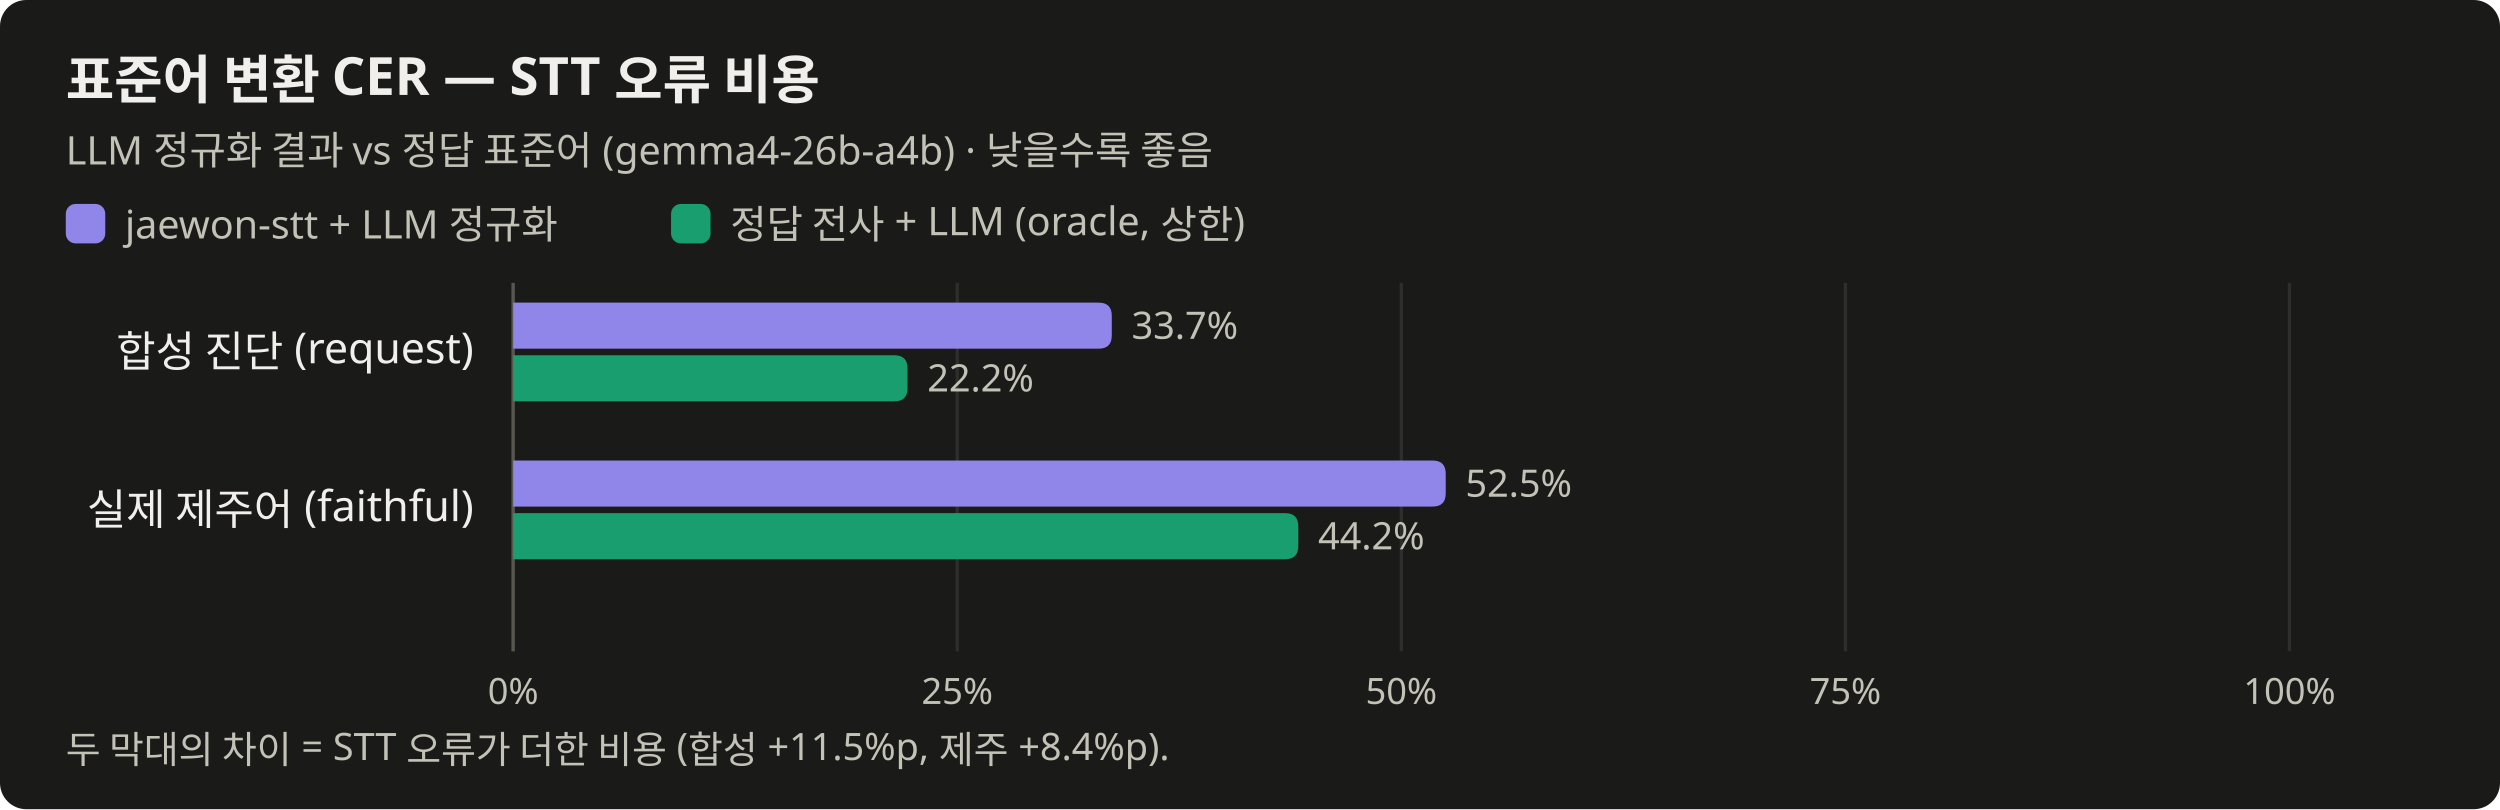
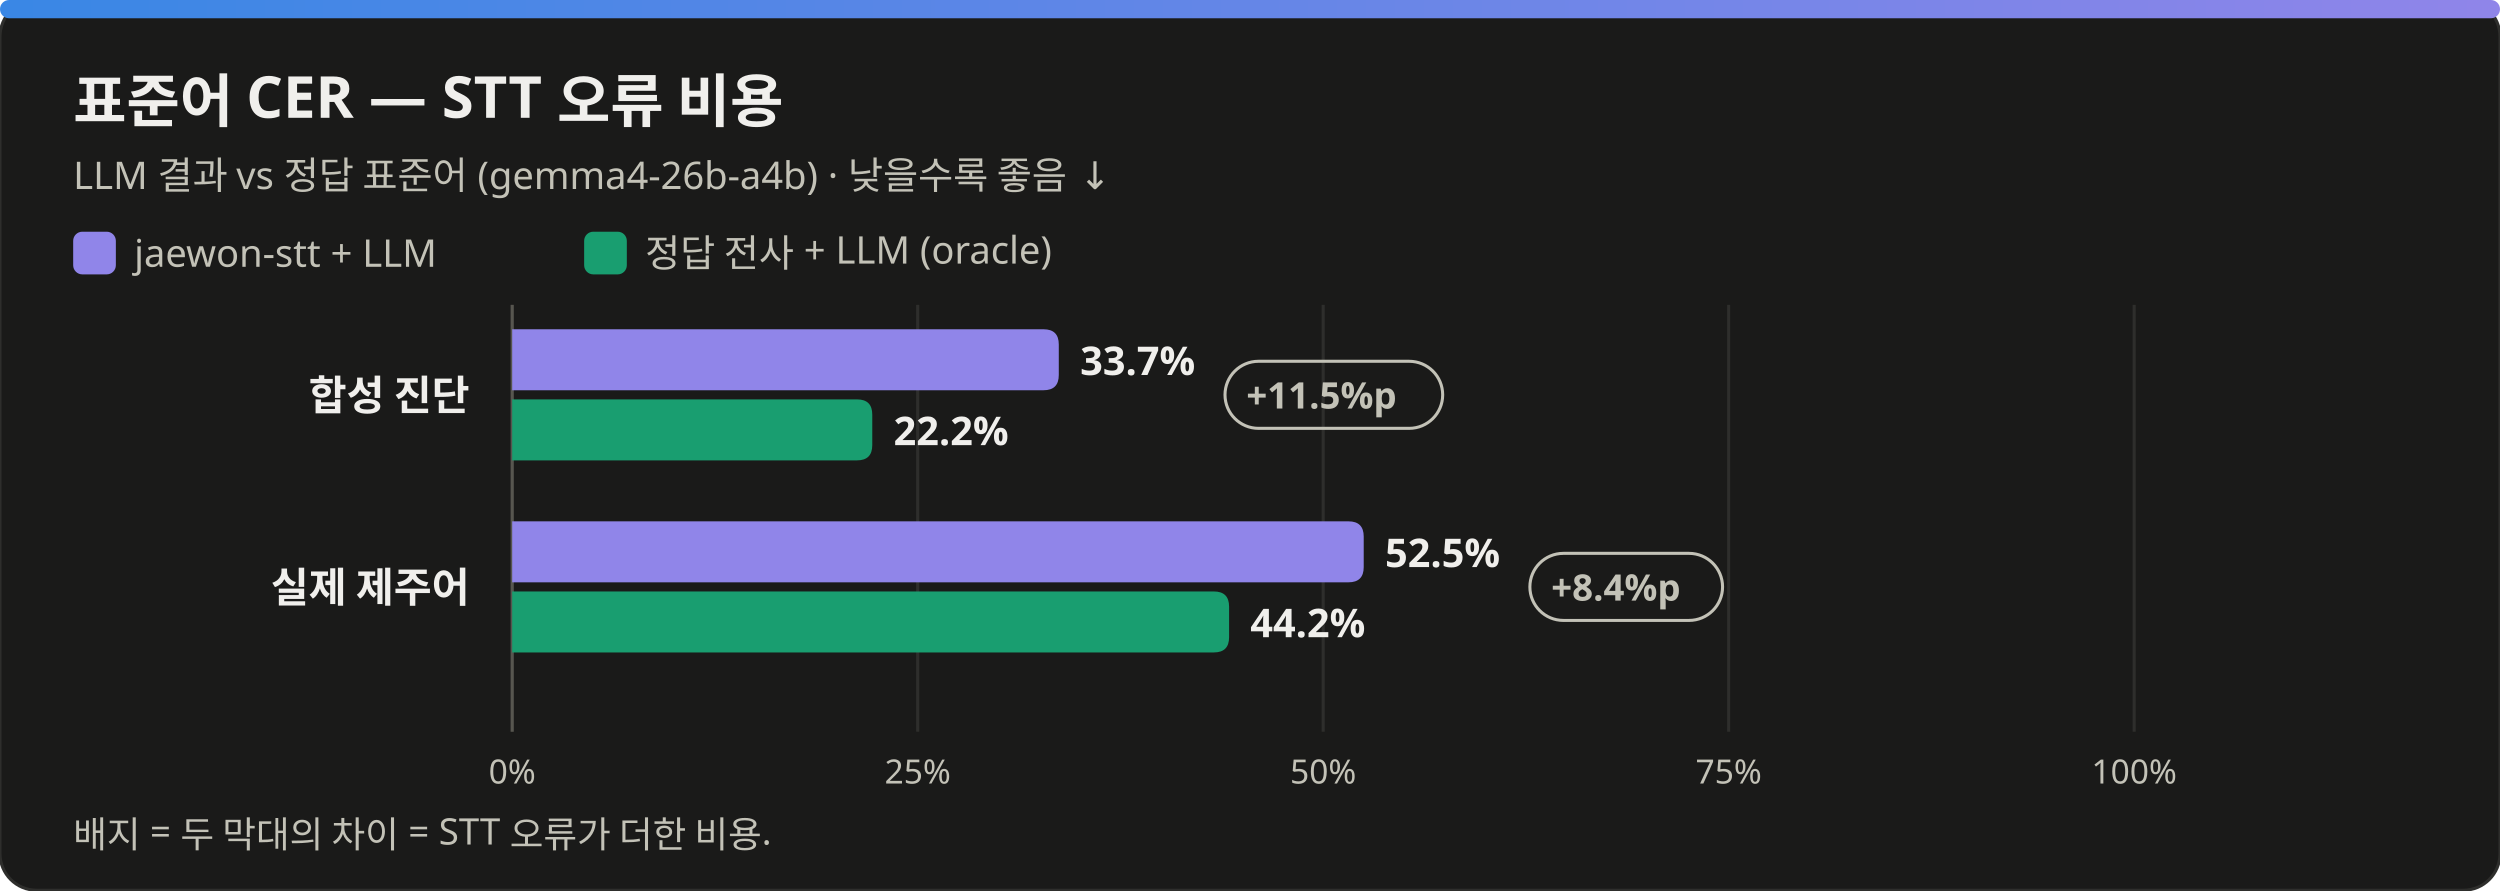
- <svg xmlns="http://www.w3.org/2000/svg" width="760" height="246" viewBox="0 0 760 246" font-family="Pretendard, 'Noto Sans KR', 'Malgun Gothic', 'Apple SD Gothic Neo', sans-serif" role="img" aria-label="표준어 변환 CER — STT 오류 비용">
-   <rect width="100%" height="100%" rx="8" fill="#1a1a19" />
-   <text x="20" y="30" font-size="16" font-weight="600" fill="#f0efec">표준어 변환 CER — STT 오류 비용</text>
-   <text x="20" y="50" font-size="12" fill="#c3c2b7">LLM 정규화 결과 vs 정답 표준어 (gemma4-26b-a4b) · 낮을수록 좋음</text>
-   <rect x="20" y="62" width="12" height="12" rx="3" fill="#9085e9" />
-   <text x="38" y="72.5" font-size="12" fill="#c3c2b7">jaewon-stt + LLM 정규화</text>
-   <rect x="204.0" y="62" width="12" height="12" rx="3" fill="#199e70" />
-   <text x="222.0" y="72.5" font-size="12" fill="#c3c2b7">정답 전사 + LLM (oracle, 상한)</text>
-   <line x1="156.0" y1="86" x2="156.0" y2="198" stroke="#2e2e2c" stroke-width="1" />
-   <text x="156.0" y="214" font-size="11" text-anchor="middle" fill="#c3c2b7">0%</text>
-   <line x1="291.0" y1="86" x2="291.0" y2="198" stroke="#2e2e2c" stroke-width="1" />
-   <text x="291.0" y="214" font-size="11" text-anchor="middle" fill="#c3c2b7">25%</text>
-   <line x1="426.0" y1="86" x2="426.0" y2="198" stroke="#2e2e2c" stroke-width="1" />
-   <text x="426.0" y="214" font-size="11" text-anchor="middle" fill="#c3c2b7">50%</text>
-   <line x1="561.0" y1="86" x2="561.0" y2="198" stroke="#2e2e2c" stroke-width="1" />
-   <text x="561.0" y="214" font-size="11" text-anchor="middle" fill="#c3c2b7">75%</text>
-   <line x1="696.0" y1="86" x2="696.0" y2="198" stroke="#2e2e2c" stroke-width="1" />
-   <text x="696.0" y="214" font-size="11" text-anchor="middle" fill="#c3c2b7">100%</text>
-   <line x1="156" y1="86" x2="156" y2="198" stroke="#57564f" stroke-width="1" />
-   <text x="144" y="111.5" font-size="13" text-anchor="end" fill="#f0efec">합성 진단 (request)</text>
-   <path d="M156,92 H333.98 Q337.98,92 337.98,96 V102 Q337.98,106 333.98,106 H156 Z" fill="#9085e9" />
-   <text x="344.0" y="103" font-size="11.5" fill="#c3c2b7">33.7%</text>
-   <path d="M156,108 H271.88 Q275.88,108 275.88,112 V118 Q275.88,122 271.88,122 H156 Z" fill="#199e70" />
-   <text x="281.9" y="119" font-size="11.5" fill="#c3c2b7">22.2%</text>
-   <text x="144" y="159.5" font-size="13" text-anchor="end" fill="#f0efec">실제 제주어 (faithful)</text>
-   <path d="M156,140 H435.5 Q439.5,140 439.5,144 V150 Q439.5,154 435.5,154 H156 Z" fill="#9085e9" />
-   <text x="445.5" y="151" font-size="11.5" fill="#c3c2b7">52.5%</text>
-   <path d="M156,156 H390.68 Q394.68,156 394.68,160 V166 Q394.68,170 390.68,170 H156 Z" fill="#199e70" />
-   <text x="400.7" y="167" font-size="11.5" fill="#c3c2b7">44.2%</text>
-   <text x="20" y="232" font-size="11.5" fill="#c3c2b7">두 막대의 차이 = STT 오류가 더한 비용 (합성 +11.5%p, 제주 +8.4%p).</text>
+ <svg xmlns="http://www.w3.org/2000/svg" width="820" height="292" viewBox="0 0 820 292" font-family="Pretendard, 'Noto Sans KR', 'Malgun Gothic', 'Apple SD Gothic Neo', sans-serif" role="img" aria-label="표준어 CER — STT 오류 비용">
+   <defs>
+     <linearGradient id="gstdcersttcost" x1="0" x2="1">
+       <stop offset="0" stop-color="#3987e5" />
+       <stop offset="1" stop-color="#9085e9" />
+     </linearGradient>
+   </defs>
+   <rect width="100%" height="100%" rx="12" fill="#1a1a19" stroke="#2e2e2c" />
+   <rect x="0" y="0" width="820" height="6" rx="3" fill="url(#gstdcersttcost)" />
+   <text x="24" y="40" font-size="19" font-weight="700" fill="#f0efec">표준어 CER — STT 오류 비용</text>
+   <text x="24" y="62" font-size="12.5" fill="#c3c2b7">LLM 결과 vs 정답 표준어 (gemma4-26b-a4b) · 낮을수록 좋음 ↓</text>
+   <rect x="24" y="76" width="14" height="14" rx="3" fill="#9085e9" />
+   <text x="44" y="87.5" font-size="12.5" fill="#c3c2b7">jaewon-stt + LLM</text>
+   <rect x="191.6" y="76" width="14" height="14" rx="3" fill="#199e70" />
+   <text x="211.6" y="87.5" font-size="12.5" fill="#c3c2b7">정답 전사 + LLM (oracle)</text>
+   <line x1="168.0" y1="100" x2="168.0" y2="240" stroke="#2e2e2c" />
+   <text x="168.0" y="257" font-size="11" text-anchor="middle" fill="#c3c2b7">0%</text>
+   <line x1="301.0" y1="100" x2="301.0" y2="240" stroke="#2e2e2c" />
+   <text x="301.0" y="257" font-size="11" text-anchor="middle" fill="#c3c2b7">25%</text>
+   <line x1="434.0" y1="100" x2="434.0" y2="240" stroke="#2e2e2c" />
+   <text x="434.0" y="257" font-size="11" text-anchor="middle" fill="#c3c2b7">50%</text>
+   <line x1="567.0" y1="100" x2="567.0" y2="240" stroke="#2e2e2c" />
+   <text x="567.0" y="257" font-size="11" text-anchor="middle" fill="#c3c2b7">75%</text>
+   <line x1="700.0" y1="100" x2="700.0" y2="240" stroke="#2e2e2c" />
+   <text x="700.0" y="257" font-size="11" text-anchor="middle" fill="#c3c2b7">100%</text>
+   <line x1="168" y1="100" x2="168" y2="240" stroke="#57564f" />
+   <text x="154" y="134.5" font-size="13.5" font-weight="600" text-anchor="end" fill="#f0efec">합성 진단</text>
+   <path d="M168,108 H342.284 Q347.284,108 347.284,113 V123 Q347.284,128 342.284,128 H168 Z" fill="#9085e9" />
+   <text x="354.3" y="123" font-size="13" font-weight="700" fill="#f0efec">33.7%</text>
+   <path d="M168,131 H281.104 Q286.104,131 286.104,136 V146 Q286.104,151 281.104,151 H168 Z" fill="#199e70" />
+   <text x="293.1" y="146" font-size="13" font-weight="700" fill="#f0efec">22.2%</text>
+   <rect x="401.8" y="118.5" width="71.4" height="22" rx="11" fill="none" stroke="#c3c2b7" />
+   <text x="408.8" y="134.0" font-size="12" font-weight="700" fill="#c3c2b7">+11.5%p</text>
+   <text x="154" y="197.5" font-size="13.5" font-weight="600" text-anchor="end" fill="#f0efec">실제 제주어</text>
+   <path d="M168,171 H442.3 Q447.3,171 447.3,176 V186 Q447.3,191 442.3,191 H168 Z" fill="#9085e9" />
+   <text x="454.3" y="186" font-size="13" font-weight="700" fill="#f0efec">52.5%</text>
+   <path d="M168,194 H398.144 Q403.144,194 403.144,199 V209 Q403.144,214 398.144,214 H168 Z" fill="#199e70" />
+   <text x="410.1" y="209" font-size="13" font-weight="700" fill="#f0efec">44.2%</text>
+   <rect x="501.8" y="181.5" width="63.2" height="22" rx="11" fill="none" stroke="#c3c2b7" />
+   <text x="508.8" y="197.0" font-size="12" font-weight="700" fill="#c3c2b7">+8.4%p</text>
+   <text x="24" y="278" font-size="12" fill="#c3c2b7">배지 = 두 막대의 차이 = STT 오류가 더한 비용.</text>
</svg>
